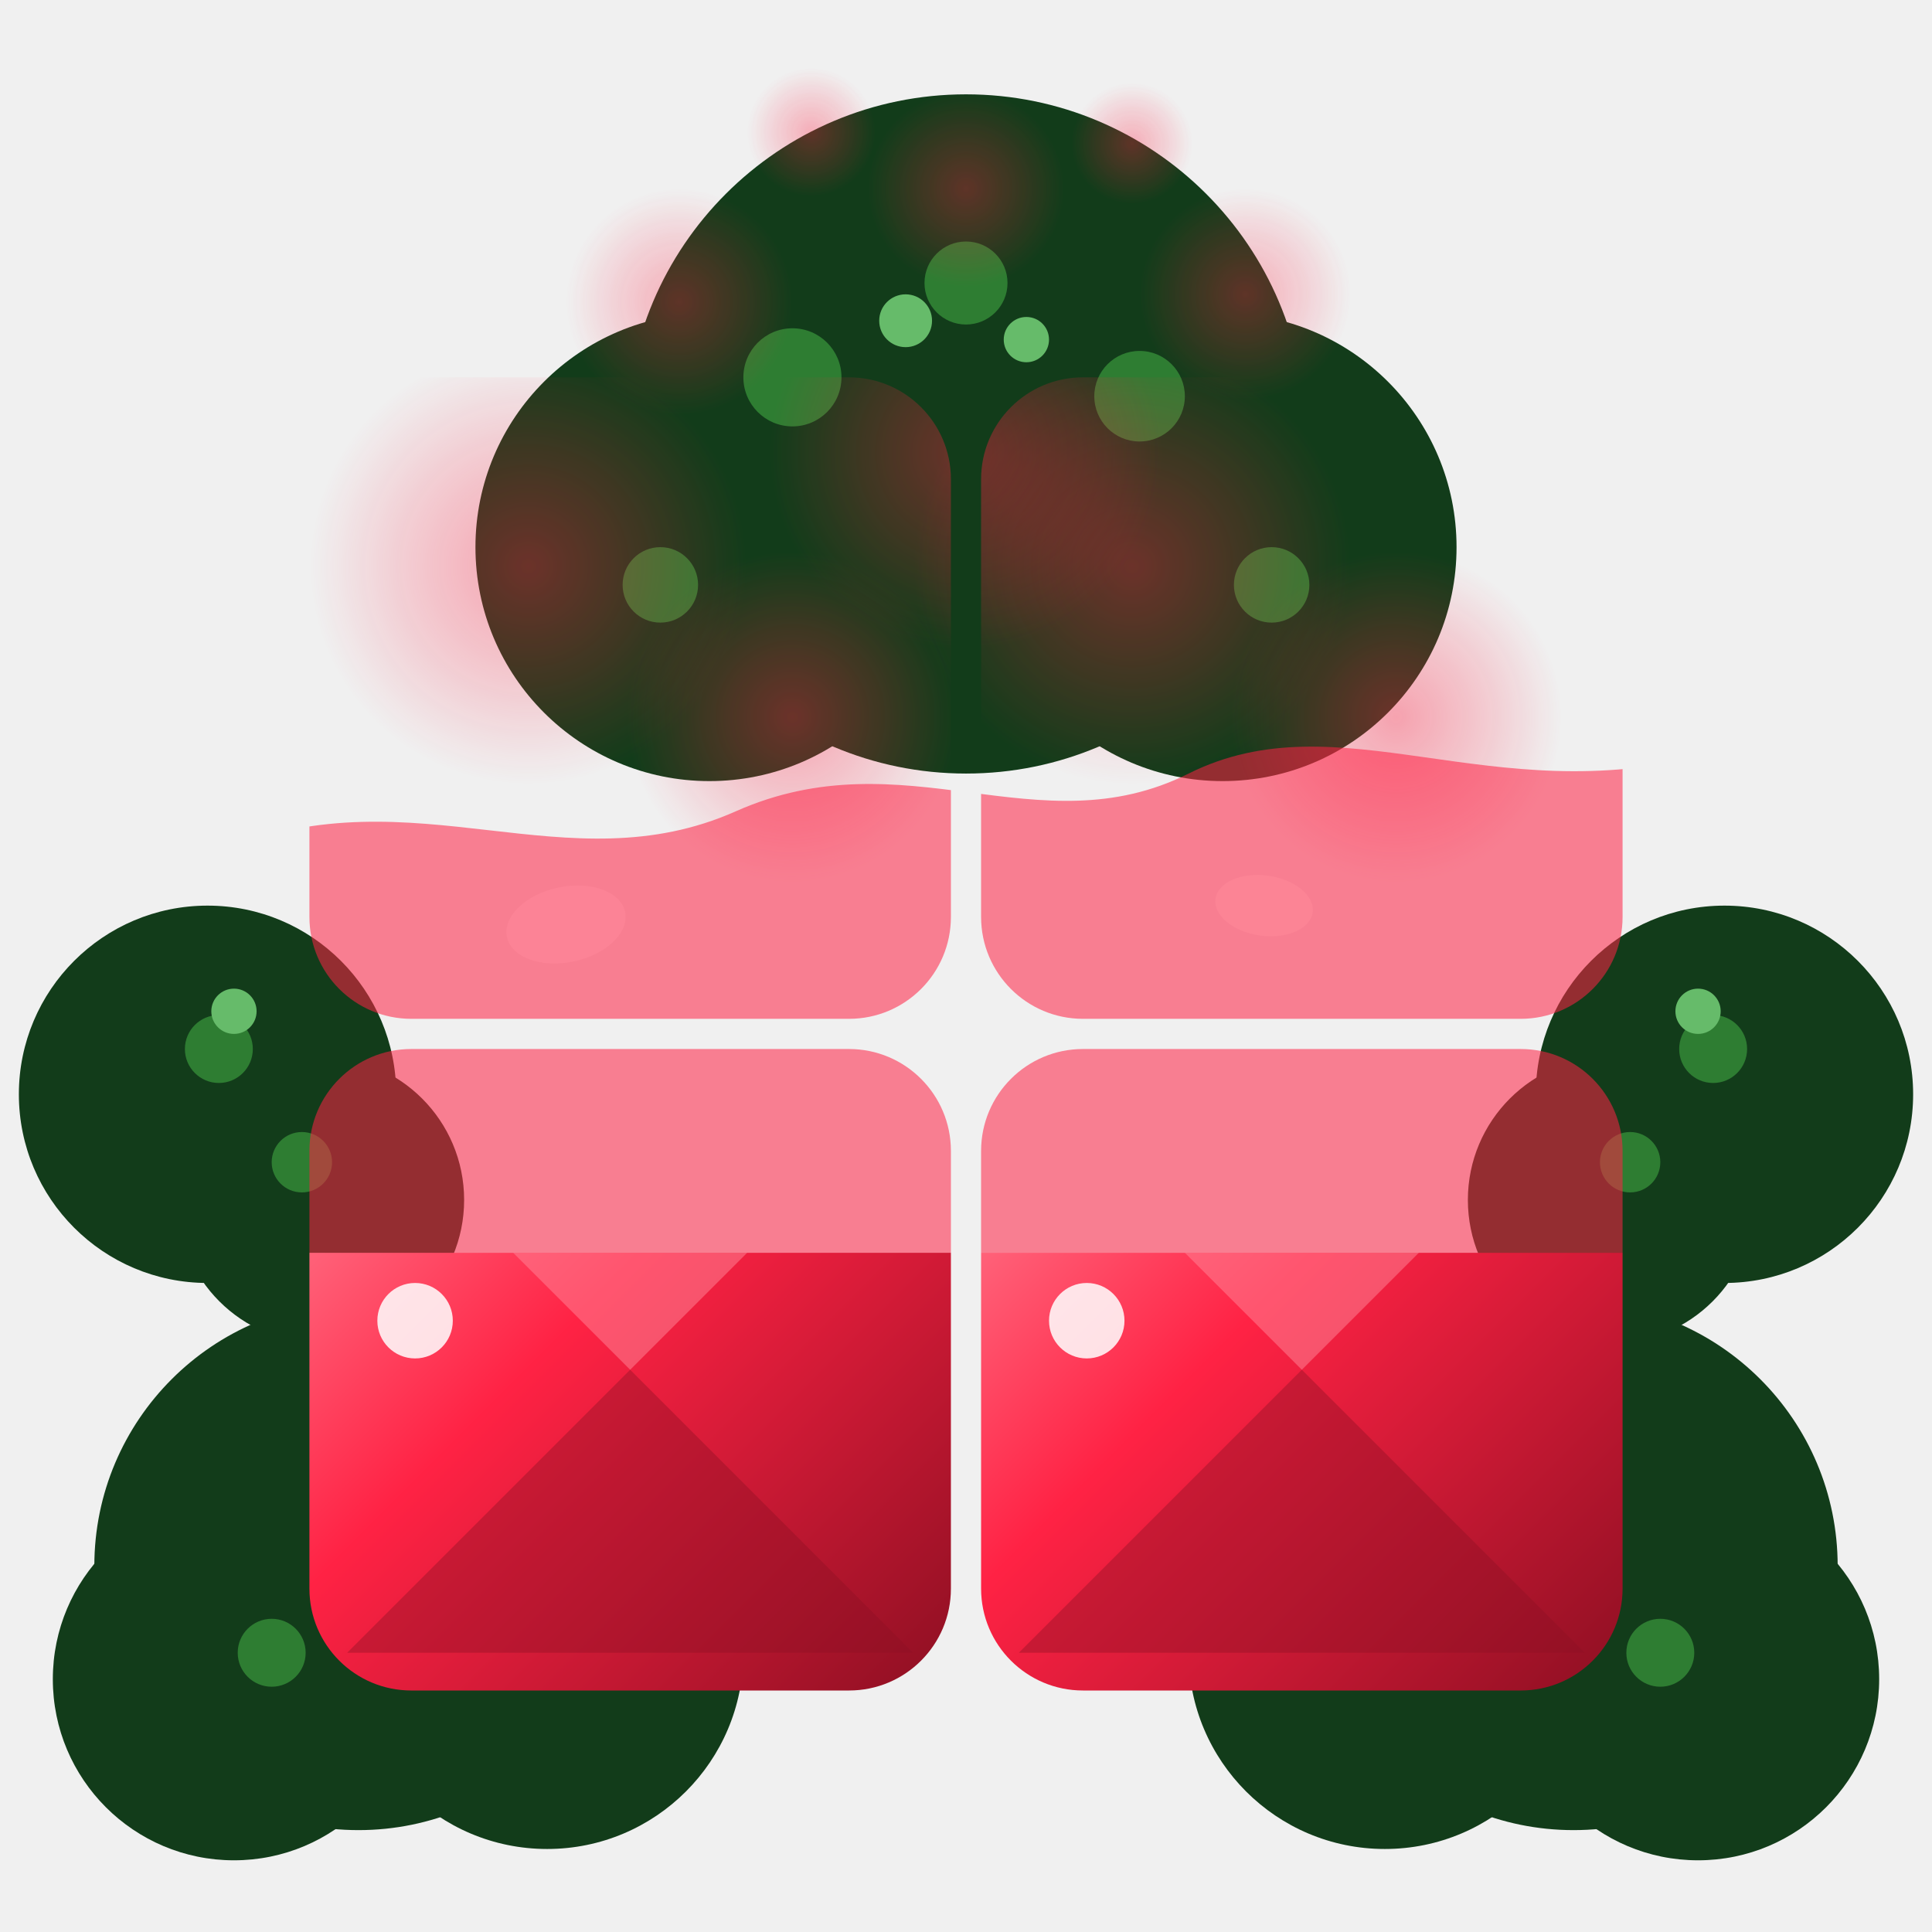
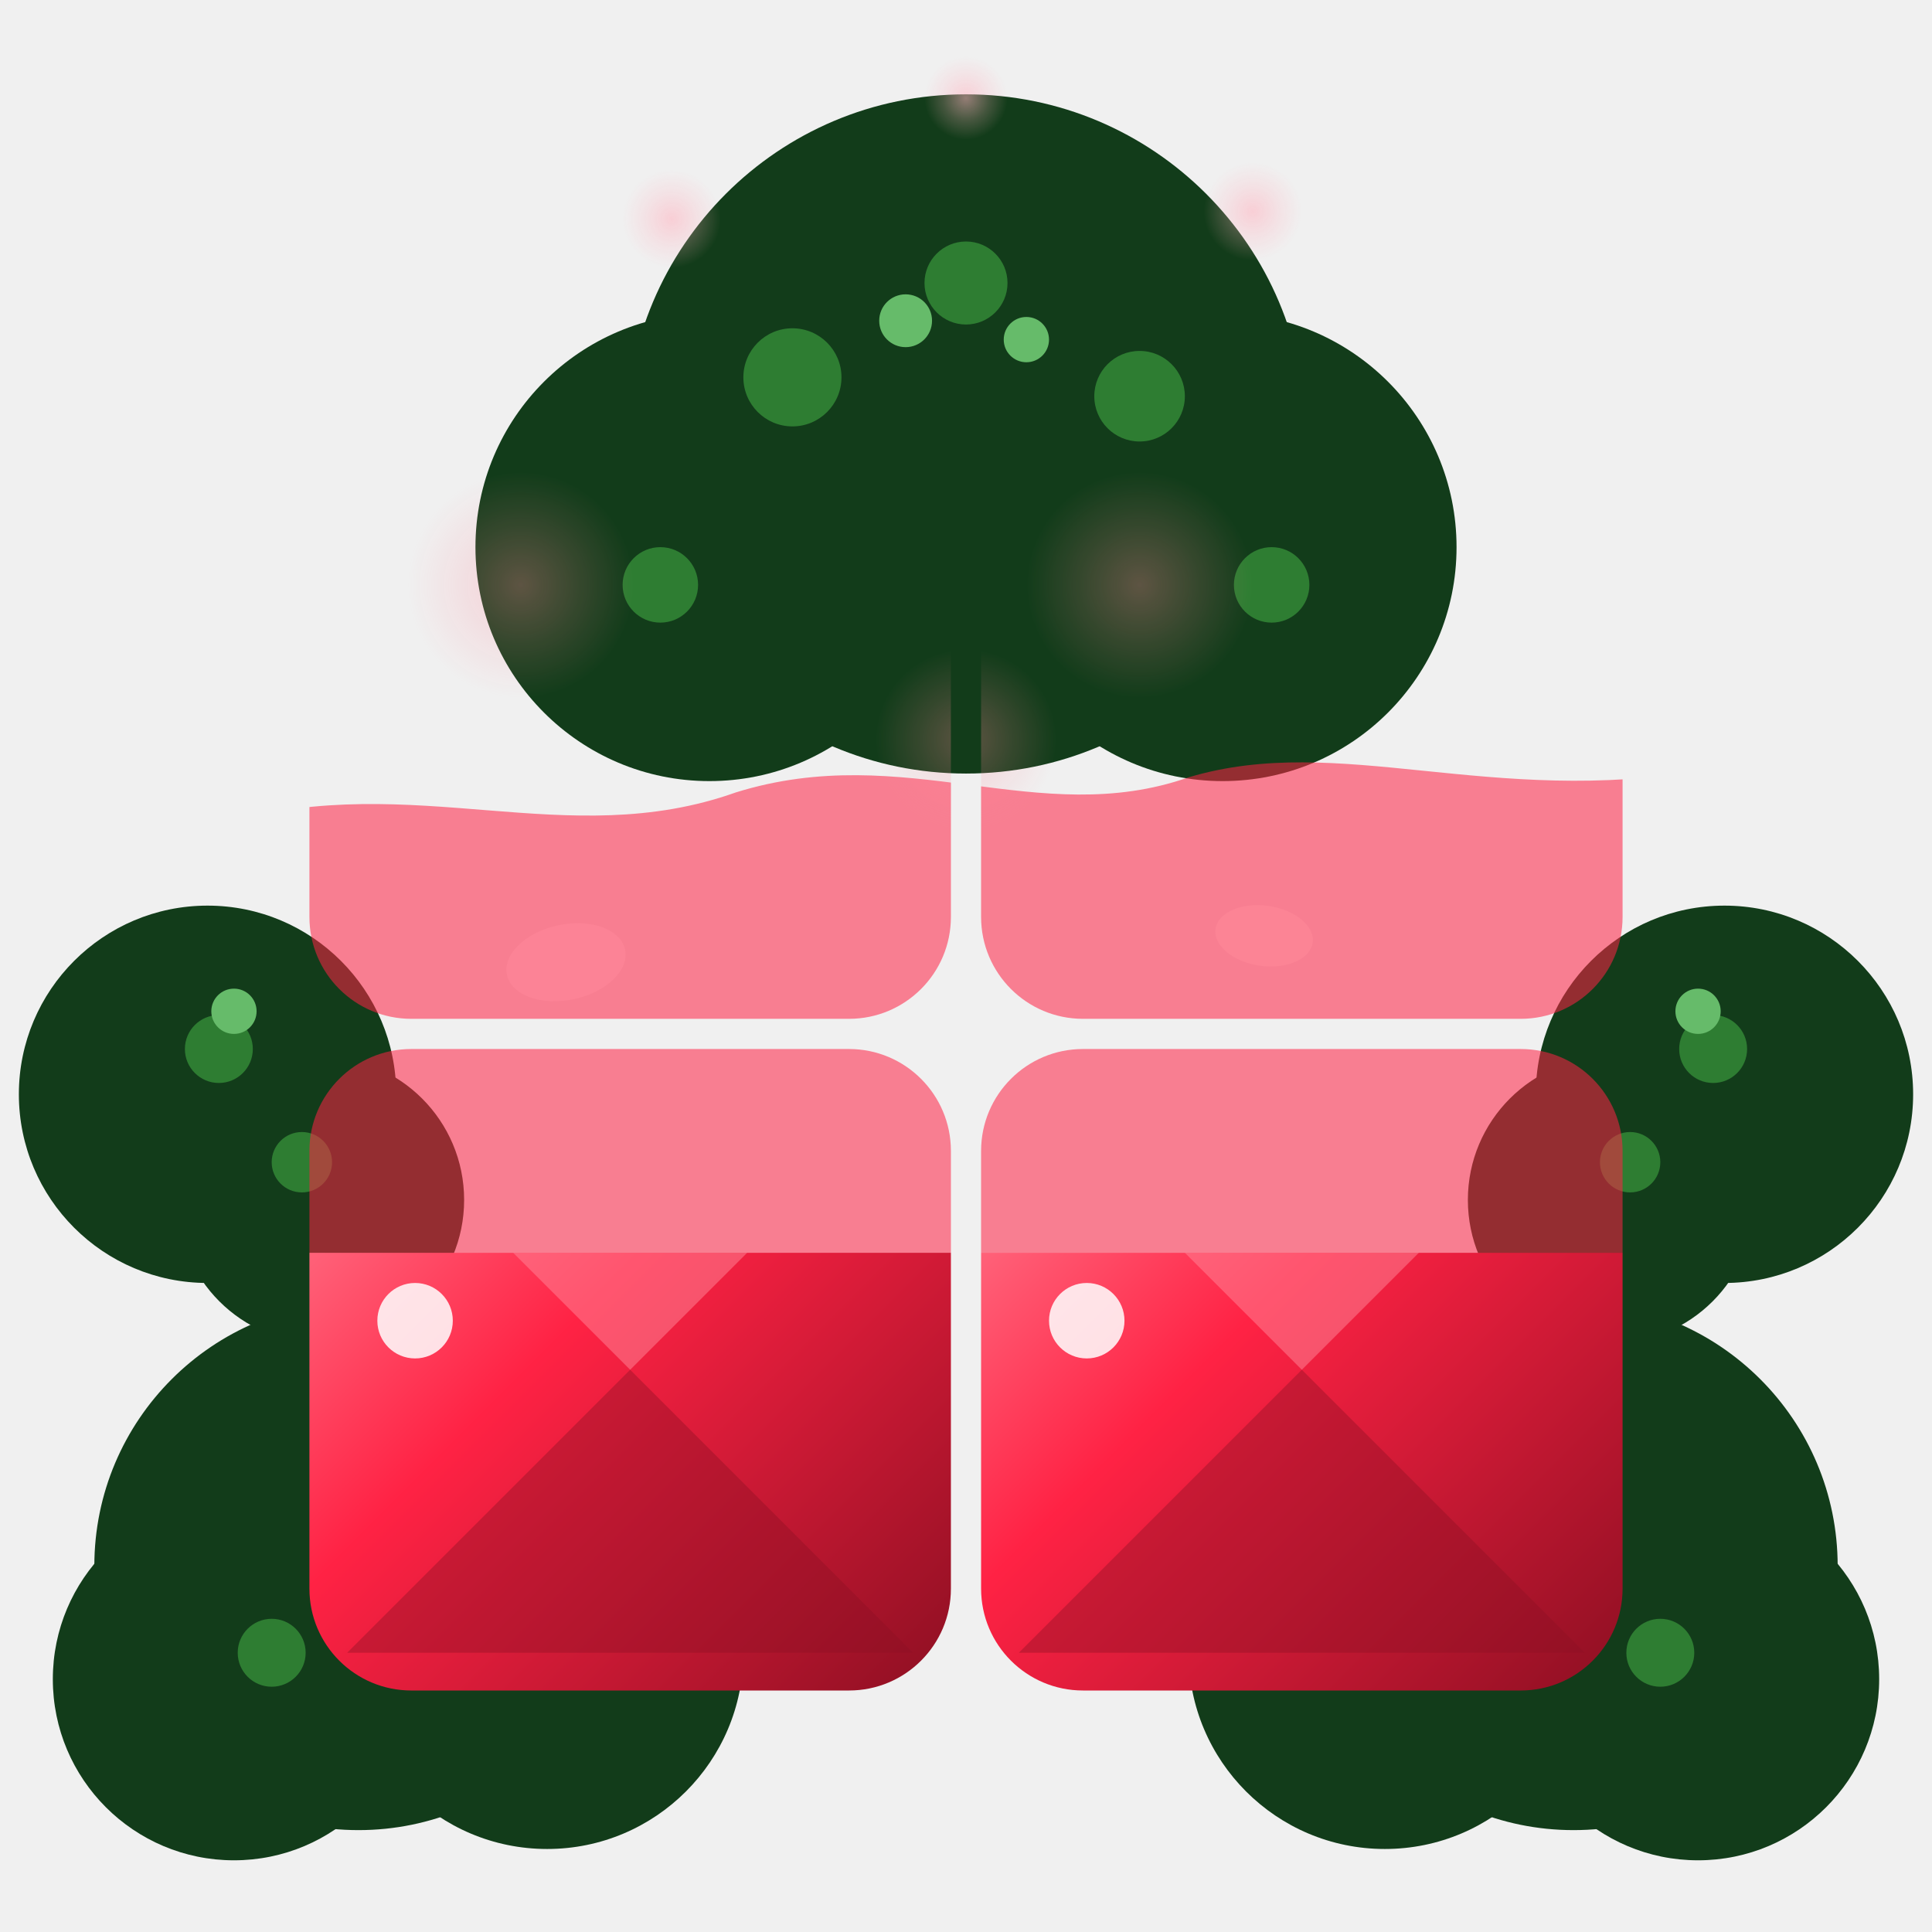
<svg xmlns="http://www.w3.org/2000/svg" viewBox="0 0 512 512">
  <defs>
    <linearGradient id="rubyDiag" x1="0" y1="0" x2="1" y2="1">
      <stop offset="0%" stop-color="#ff8899" />
      <stop offset="42%" stop-color="#ff2244" />
      <stop offset="100%" stop-color="#8d0f22" />
    </linearGradient>
    <radialGradient id="gasPuff" cx="50%" cy="50%" r="50%">
-       <stop offset="0%" stop-color="#ff2244" stop-opacity="0.38" />
-       <stop offset="60%" stop-color="#ff2244" stop-opacity="0.16" />
-       <stop offset="100%" stop-color="#ff2244" stop-opacity="0" />
+       <stop offset="0%" stop-color="#ff8899" stop-opacity="0.32" />
+       <stop offset="55%" stop-color="#ff8899" stop-opacity="0.14" />
+       <stop offset="100%" stop-color="#ff8899" stop-opacity="0" />
+     </radialGradient>
+     <radialGradient id="gasPuffBright" cx="50%" cy="50%" r="50%">
+       <stop offset="0%" stop-color="#ffb3c0" stop-opacity="0.55" />
+       <stop offset="55%" stop-color="#ffb3c0" stop-opacity="0.22" />
+       <stop offset="100%" stop-color="#ffb3c0" stop-opacity="0" />
    </radialGradient>
    <clipPath id="clipGem">
      <rect x="82" y="100" width="170" height="170" rx="27" ry="27" />
      <rect x="260" y="100" width="170" height="170" rx="27" ry="27" />
      <rect x="82" y="278" width="170" height="170" rx="27" ry="27" />
      <rect x="260" y="278" width="170" height="170" rx="27" ry="27" />
    </clipPath>
    <clipPath id="clipSolidBand">
      <rect x="0" y="332" width="512" height="180" />
    </clipPath>
  </defs>
  <g id="bush">
    <circle cx="256" cy="115" r="90" fill="#123c1a" />
    <circle cx="188" cy="145" r="62" fill="#123c1a" />
    <circle cx="324" cy="145" r="62" fill="#123c1a" />
    <circle cx="210" cy="100" r="13" fill="#2e7d32" />
    <circle cx="256" cy="75" r="11" fill="#2e7d32" />
    <circle cx="302" cy="105" r="12" fill="#2e7d32" />
    <circle cx="175" cy="155" r="10" fill="#2e7d32" />
    <circle cx="337" cy="155" r="10" fill="#2e7d32" />
    <circle cx="240" cy="85" r="7" fill="#66bb6a" />
    <circle cx="272" cy="90" r="6" fill="#66bb6a" />
    <circle cx="55" cy="290" r="50" fill="#123c1a" />
    <circle cx="85" cy="318" r="38" fill="#123c1a" />
    <circle cx="58" cy="278" r="9" fill="#2e7d32" />
    <circle cx="80" cy="308" r="8" fill="#2e7d32" />
    <circle cx="62" cy="268" r="6" fill="#66bb6a" />
    <circle cx="457" cy="290" r="50" fill="#123c1a" />
    <circle cx="427" cy="318" r="38" fill="#123c1a" />
    <circle cx="454" cy="278" r="9" fill="#2e7d32" />
    <circle cx="432" cy="308" r="8" fill="#2e7d32" />
    <circle cx="450" cy="268" r="6" fill="#66bb6a" />
    <circle cx="95" cy="415" r="70" fill="#123c1a" />
    <circle cx="145" cy="438" r="52" fill="#123c1a" />
    <circle cx="62" cy="445" r="48" fill="#123c1a" />
    <circle cx="100" cy="405" r="12" fill="#2e7d32" />
    <circle cx="128" cy="435" r="10" fill="#2e7d32" />
    <circle cx="72" cy="438" r="9" fill="#2e7d32" />
    <circle cx="108" cy="392" r="7" fill="#66bb6a" />
    <circle cx="417" cy="415" r="70" fill="#123c1a" />
    <circle cx="367" cy="438" r="52" fill="#123c1a" />
    <circle cx="450" cy="445" r="48" fill="#123c1a" />
    <circle cx="412" cy="405" r="12" fill="#2e7d32" />
    <circle cx="384" cy="435" r="10" fill="#2e7d32" />
    <circle cx="440" cy="438" r="9" fill="#2e7d32" />
    <circle cx="404" cy="392" r="7" fill="#66bb6a" />
  </g>
  <g id="gem">
    <g clip-path="url(#clipSolidBand)">
      <rect x="82" y="278" width="170" height="170" rx="27" ry="27" fill="url(#rubyDiag)" />
      <rect x="260" y="278" width="170" height="170" rx="27" ry="27" fill="url(#rubyDiag)" />
      <path d="M92,288 L242,288 L167,363 Z" fill="#ff8899" opacity="0.5" />
      <path d="M270,288 L420,288 L345,363 Z" fill="#ff8899" opacity="0.5" />
      <path d="M92,438 L242,438 L167,363 Z" fill="#8d0f22" opacity="0.4" />
      <path d="M270,438 L420,438 L345,363 Z" fill="#8d0f22" opacity="0.4" />
      <circle cx="110" cy="350" r="10" fill="#ffffff" opacity="0.85" />
      <circle cx="288" cy="350" r="10" fill="#ffffff" opacity="0.85" />
    </g>
    <g clip-path="url(#clipGem)">
-       <path d="M60,225 C110,205 150,235 195,215 C240,195 275,225 315,205 C355,185 395,215 452,200 L452,332 L60,332 Z" fill="#ff2244" fill-opacity="0.55" />
-       <ellipse cx="150" cy="245" rx="16" ry="10" fill="#ff8899" fill-opacity="0.6" transform="rotate(-12 150 245)" />
-       <ellipse cx="335" cy="240" rx="13" ry="8" fill="#ff8899" fill-opacity="0.55" transform="rotate(8 335 240)" />
+       <path d="M60,218 C110,204 150,226 195,210 C240,196 275,220 315,206 C355,194 395,214 452,204 L452,332 L60,332 Z" fill="#ff2244" fill-opacity="0.55" />
+       <ellipse cx="150" cy="255" rx="16" ry="10" fill="#ff8899" fill-opacity="0.6" transform="rotate(-12 150 255)" />
+       <ellipse cx="335" cy="248" rx="13" ry="8" fill="#ff8899" fill-opacity="0.55" transform="rotate(8 335 248)" />
    </g>
    <g clip-path="url(#clipGem)">
-       <circle cx="140" cy="150" r="58" fill="url(#gasPuff)" />
-       <circle cx="210" cy="190" r="44" fill="url(#gasPuff)" />
-       <circle cx="300" cy="150" r="58" fill="url(#gasPuff)" />
-       <circle cx="370" cy="190" r="44" fill="url(#gasPuff)" />
-       <circle cx="256" cy="120" r="52" fill="url(#gasPuff)" />
+       <circle cx="138" cy="155" r="30" fill="url(#gasPuff)" />
+       <circle cx="302" cy="155" r="30" fill="url(#gasPuff)" />
+       <circle cx="256" cy="196" r="24" fill="url(#gasPuff)" />
    </g>
-     <g opacity="0.85">
-       <circle cx="180" cy="80" r="30" fill="url(#gasPuff)" />
-       <circle cx="256" cy="50" r="26" fill="url(#gasPuff)" />
-       <circle cx="330" cy="78" r="28" fill="url(#gasPuff)" />
-       <circle cx="215" cy="35" r="17" fill="url(#gasPuff)" />
-       <circle cx="300" cy="38" r="16" fill="url(#gasPuff)" />
+     <g>
+       <circle cx="178" cy="58" r="13" fill="url(#gasPuffBright)" />
+       <circle cx="256" cy="26" r="11" fill="url(#gasPuffBright)" />
+       <circle cx="332" cy="56" r="13" fill="url(#gasPuffBright)" />
    </g>
  </g>
</svg>
